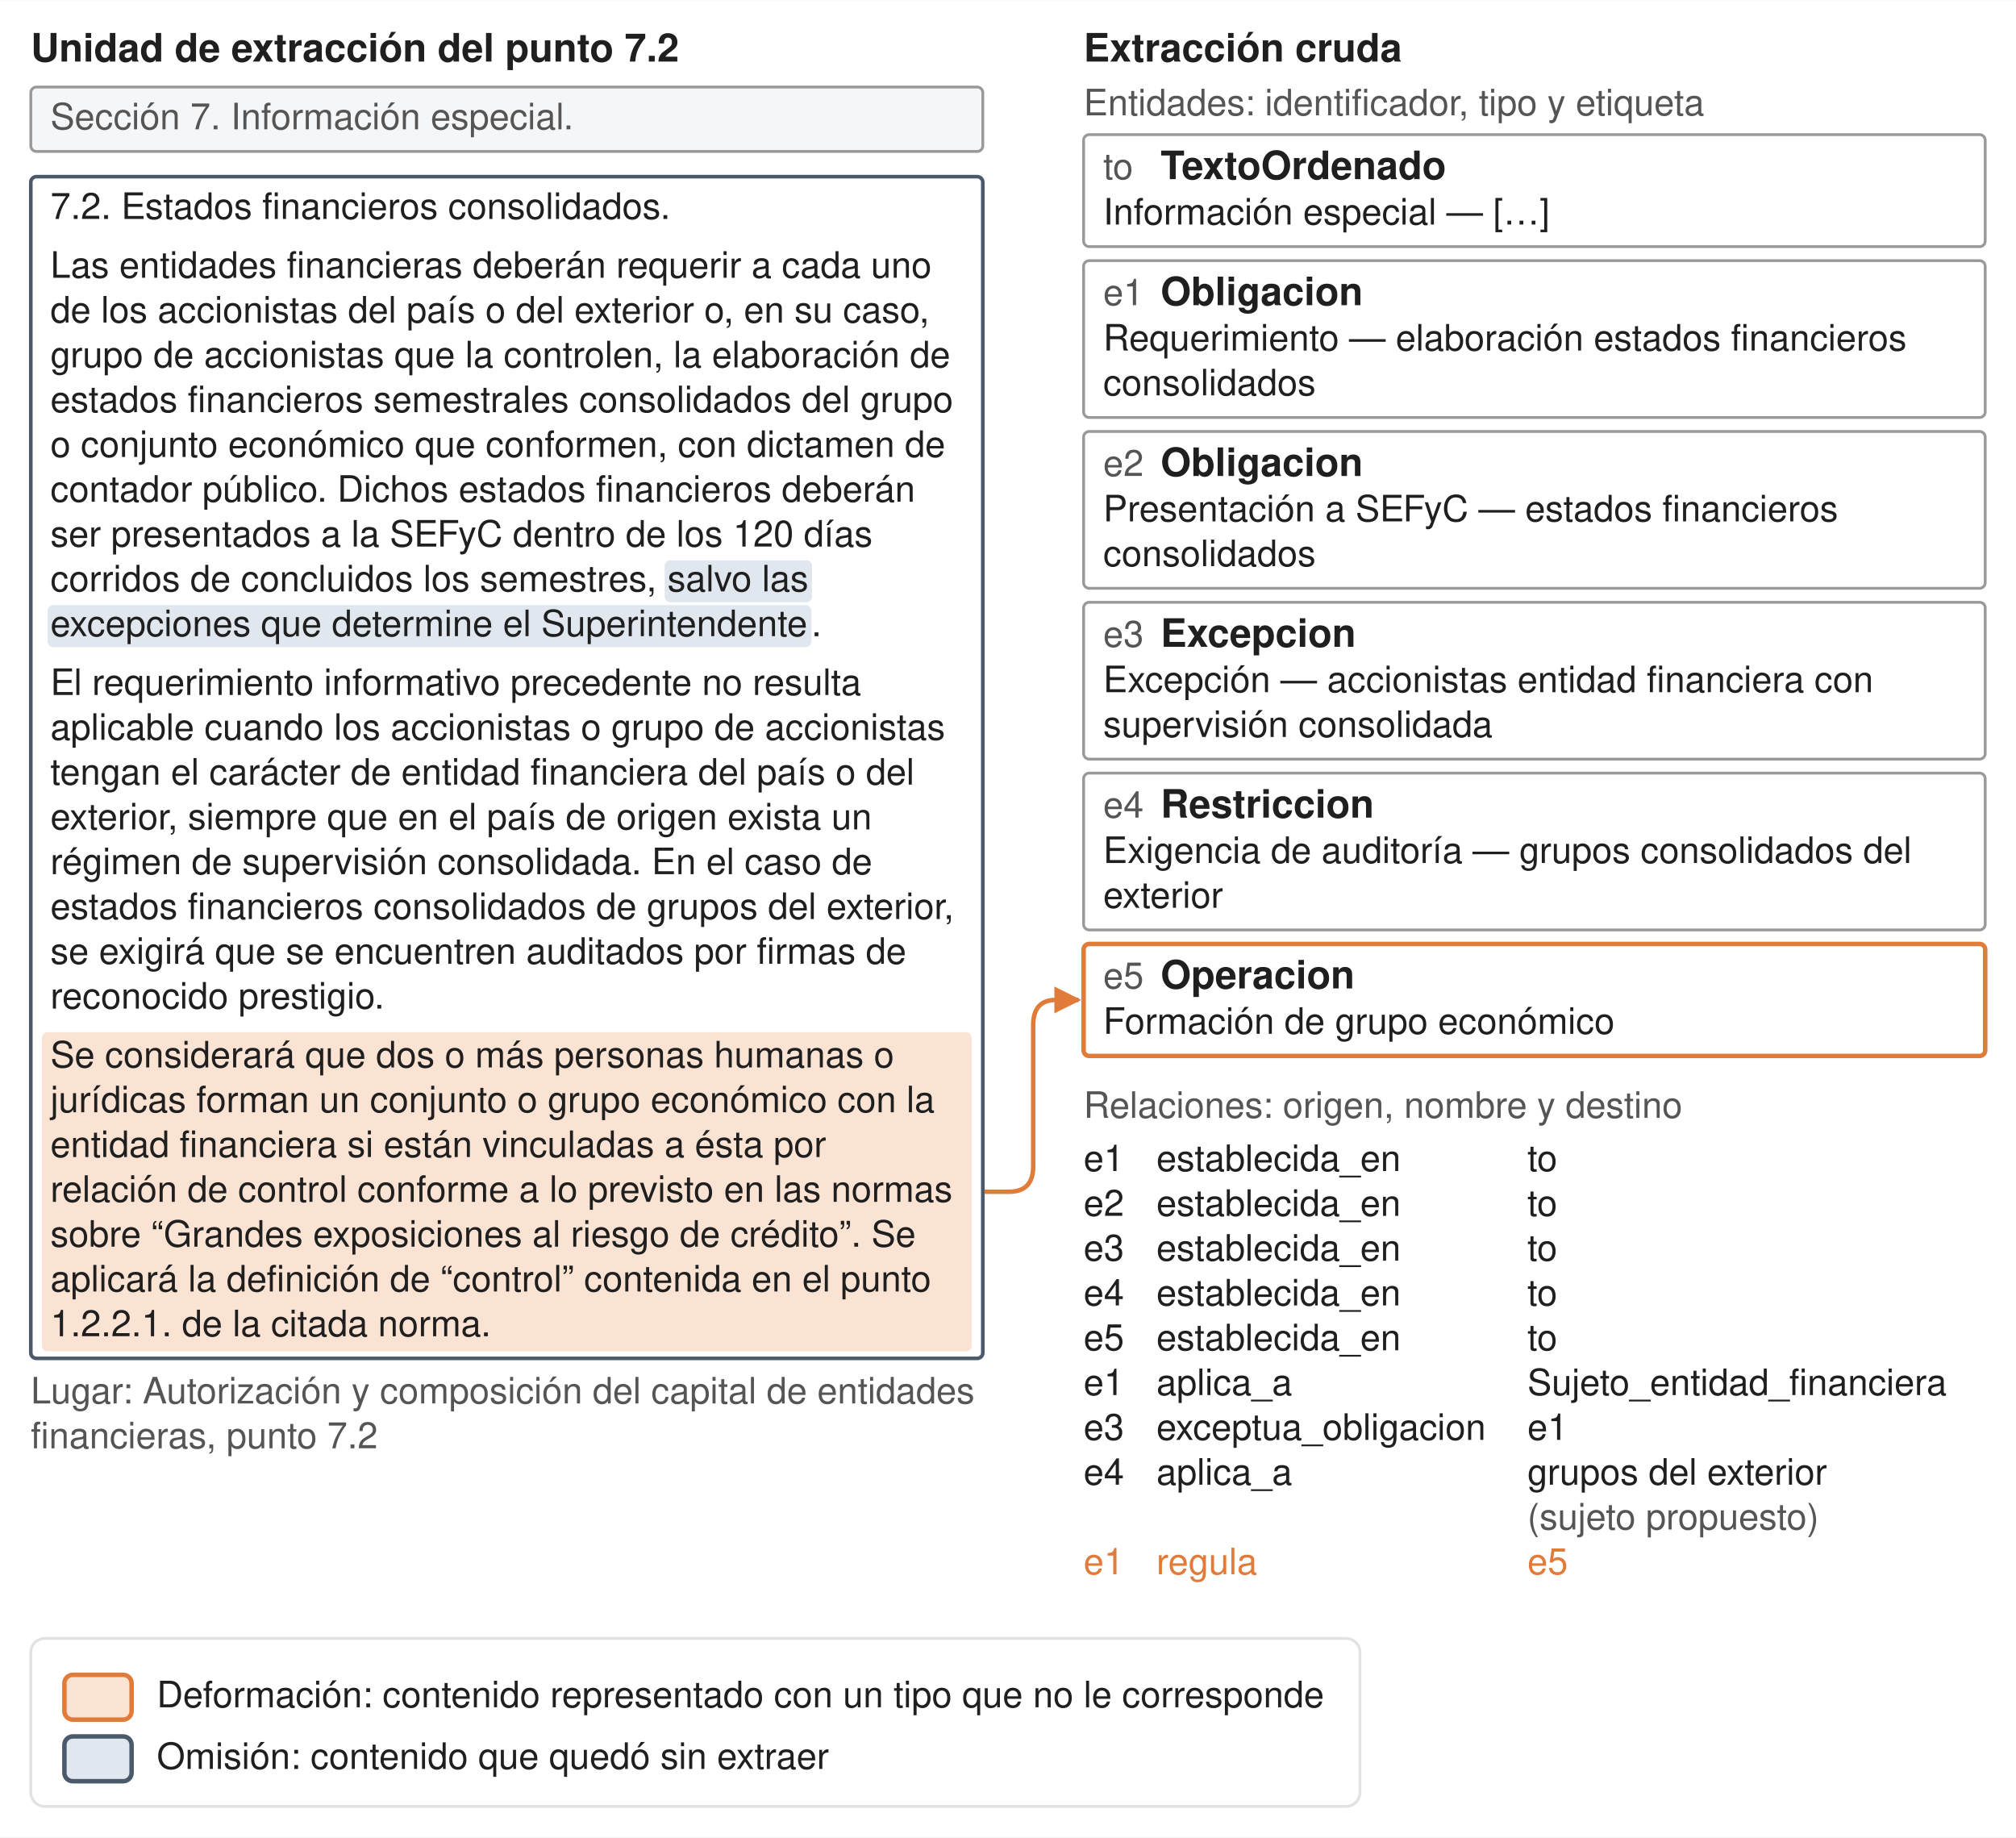
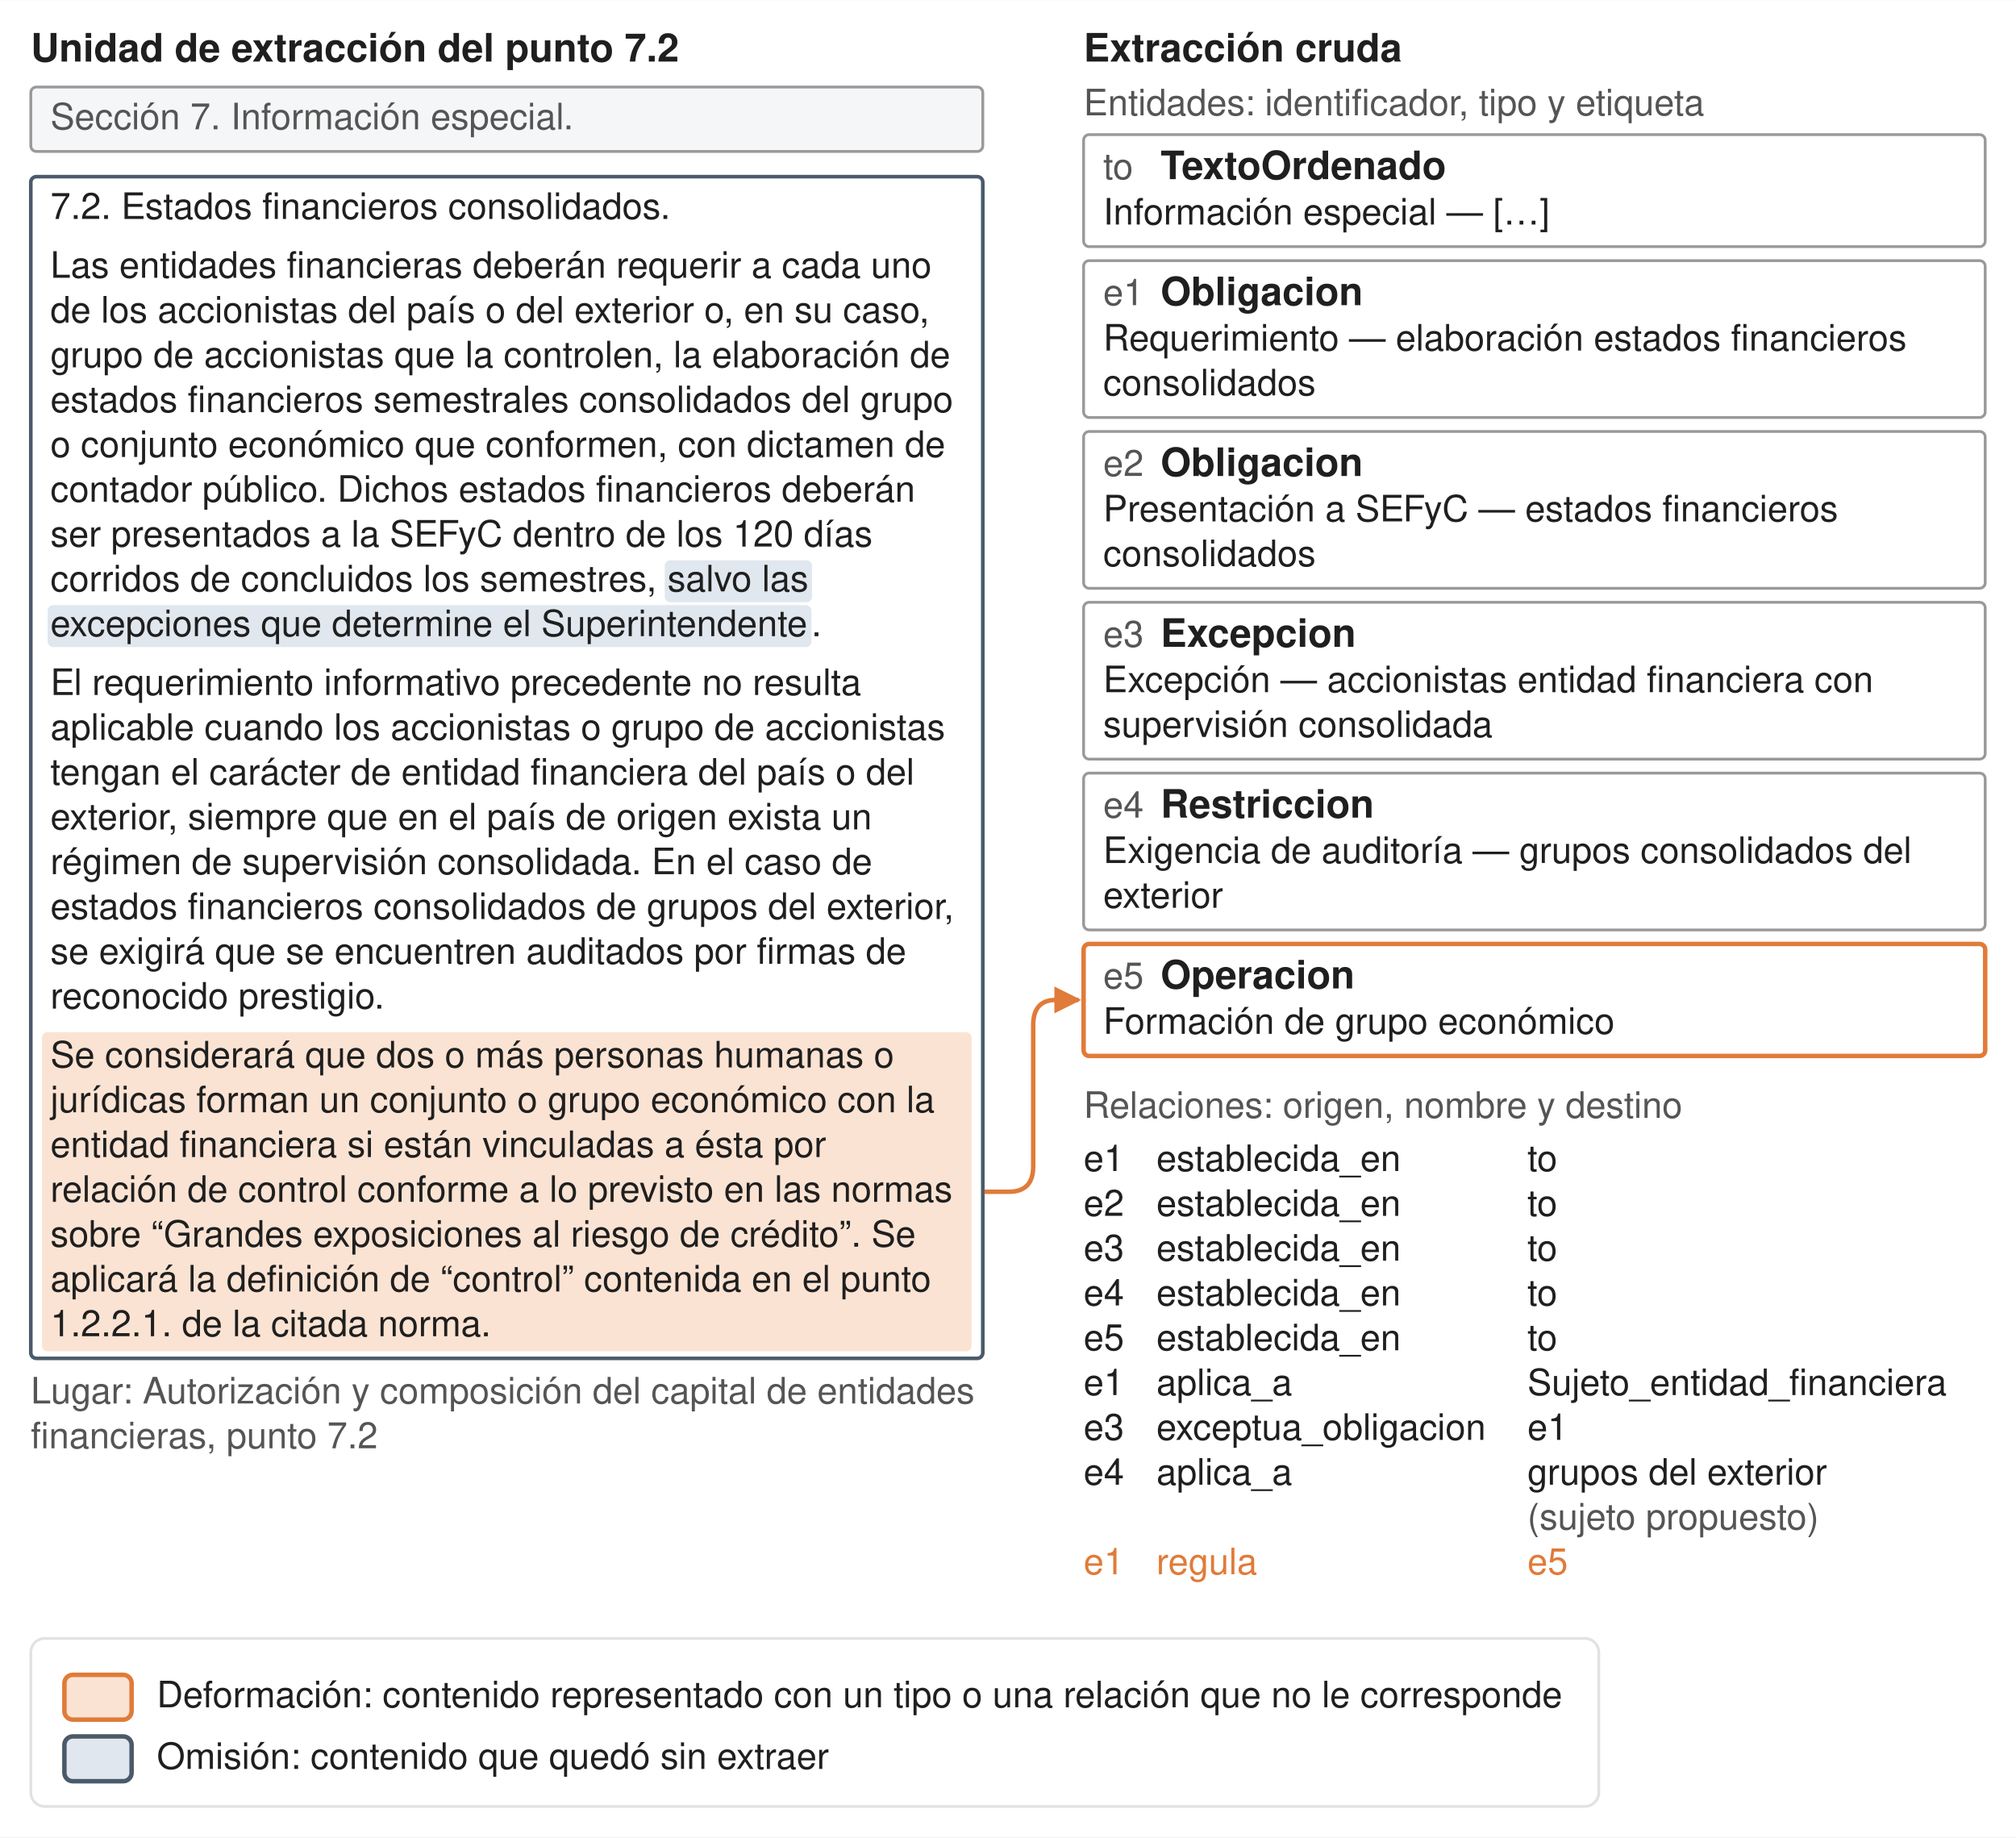
<svg xmlns="http://www.w3.org/2000/svg" width="15.00cm" height="13.67cm" viewBox="0 0 720 656" font-family="Helvetica,Arial,sans-serif">
  <rect width="720" height="656" fill="white" />
  <defs>
    <marker id="arA" viewBox="0 0 10 10" refX="9" refY="5" markerWidth="6" markerHeight="6" orient="auto">
      <path d="M0,0L10,5L0,10z" fill="#e07b39" />
    </marker>
  </defs>
  <text x="11.0" y="21.9" font-size="14" font-weight="bold" fill="#1f1f1f">Unidad de extracción del punto 7.2</text>
  <rect x="11.0" y="31.0" width="340.0" height="23.0" rx="2" fill="#f4f6f8" stroke="#999999" stroke-width="1.0" />
  <text x="18.0" y="46.1" font-size="13" font-weight="normal" fill="#555555">Sección 7. Información especial.</text>
  <rect x="11.0" y="63.0" width="340.0" height="422.0" rx="2" fill="white" stroke="#4a5a6a" stroke-width="1.3" />
  <text x="18.0" y="78.1" font-size="13" font-weight="normal" fill="#1f1f1f">7.2. Estados financieros consolidados.</text>
  <text x="18.0" y="99.1" font-size="13" font-weight="normal" fill="#1f1f1f">Las entidades financieras deberán requerir a cada uno</text>
  <text x="18.0" y="115.1" font-size="13" font-weight="normal" fill="#1f1f1f">de los accionistas del país o del exterior o, en su caso,</text>
  <text x="18.0" y="131.1" font-size="13" font-weight="normal" fill="#1f1f1f">grupo de accionistas que la controlen, la elaboración de</text>
  <text x="18.0" y="147.1" font-size="13" font-weight="normal" fill="#1f1f1f">estados financieros semestrales consolidados del grupo</text>
  <text x="18.0" y="163.1" font-size="13" font-weight="normal" fill="#1f1f1f">o conjunto económico que conformen, con dictamen de</text>
  <text x="18.0" y="179.1" font-size="13" font-weight="normal" fill="#1f1f1f">contador público. Dichos estados financieros deberán</text>
  <text x="18.0" y="195.1" font-size="13" font-weight="normal" fill="#1f1f1f">ser presentados a la SEFyC dentro de los 120 días</text>
  <rect x="237.4" y="200.0" width="52.6" height="15.0" rx="2" fill="#e1e7ee" stroke="none" />
  <text x="18.0" y="211.1" font-size="13" font-weight="normal" fill="#1f1f1f">corridos de concluidos los semestres,</text>
  <text x="238.4" y="211.1" font-size="13" font-weight="normal" fill="#1f1f1f">salvo las</text>
  <rect x="17.0" y="216.0" width="272.8" height="15.0" rx="2" fill="#e1e7ee" stroke="none" />
  <text x="18.0" y="227.1" font-size="13" font-weight="normal" fill="#1f1f1f">excepciones que determine el Superintendente</text>
  <text x="289.8" y="227.1" font-size="13" font-weight="normal" fill="#1f1f1f">.</text>
  <text x="18.0" y="248.1" font-size="13" font-weight="normal" fill="#1f1f1f">El requerimiento informativo precedente no resulta</text>
  <text x="18.0" y="264.1" font-size="13" font-weight="normal" fill="#1f1f1f">aplicable cuando los accionistas o grupo de accionistas</text>
  <text x="18.0" y="280.1" font-size="13" font-weight="normal" fill="#1f1f1f">tengan el carácter de entidad financiera del país o del</text>
  <text x="18.0" y="296.1" font-size="13" font-weight="normal" fill="#1f1f1f">exterior, siempre que en el país de origen exista un</text>
  <text x="18.0" y="312.1" font-size="13" font-weight="normal" fill="#1f1f1f">régimen de supervisión consolidada. En el caso de</text>
  <text x="18.0" y="328.1" font-size="13" font-weight="normal" fill="#1f1f1f">estados financieros consolidados de grupos del exterior,</text>
  <text x="18.0" y="344.1" font-size="13" font-weight="normal" fill="#1f1f1f">se exigirá que se encuentren auditados por firmas de</text>
  <text x="18.0" y="360.1" font-size="13" font-weight="normal" fill="#1f1f1f">reconocido prestigio.</text>
  <rect x="15.0" y="368.5" width="332.0" height="114.0" rx="2" fill="#fbe3d3" stroke="none" />
  <text x="18.0" y="381.1" font-size="13" font-weight="normal" fill="#1f1f1f">Se considerará que dos o más personas humanas o</text>
  <text x="18.0" y="397.1" font-size="13" font-weight="normal" fill="#1f1f1f">jurídicas forman un conjunto o grupo económico con la</text>
  <text x="18.0" y="413.1" font-size="13" font-weight="normal" fill="#1f1f1f">entidad financiera si están vinculadas a ésta por</text>
  <text x="18.0" y="429.1" font-size="13" font-weight="normal" fill="#1f1f1f">relación de control conforme a lo previsto en las normas</text>
  <text x="18.0" y="445.1" font-size="13" font-weight="normal" fill="#1f1f1f">sobre “Grandes exposiciones al riesgo de crédito”. Se</text>
  <text x="18.0" y="461.1" font-size="13" font-weight="normal" fill="#1f1f1f">aplicará la definición de “control” contenida en el punto</text>
  <text x="18.0" y="477.1" font-size="13" font-weight="normal" fill="#1f1f1f">1.2.2.1. de la citada norma.</text>
  <text x="11.0" y="501.1" font-size="13" font-weight="normal" fill="#555555">Lugar: Autorización y composición del capital de entidades</text>
  <text x="11.0" y="517.1" font-size="13" font-weight="normal" fill="#555555">financieras, punto 7.2</text>
  <text x="387.0" y="21.9" font-size="14" font-weight="bold" fill="#1f1f1f">Extracción cruda</text>
  <text x="387.0" y="41.1" font-size="13" font-weight="normal" fill="#555555">Entidades: identificador, tipo y etiqueta</text>
  <rect x="387.0" y="48.0" width="322.0" height="40.0" rx="2" fill="white" stroke="#999999" stroke-width="1.0" />
  <text x="394.0" y="63.9" font-size="13" font-weight="normal" fill="#555555">to</text>
  <text x="414.5" y="63.9" font-size="14" font-weight="bold" fill="#1f1f1f">TextoOrdenado</text>
  <text x="394.0" y="80.1" font-size="13" font-weight="normal" fill="#1f1f1f">Información especial — […]</text>
  <rect x="387.0" y="93.0" width="322.0" height="56.0" rx="2" fill="white" stroke="#999999" stroke-width="1.0" />
  <text x="394.0" y="108.9" font-size="13" font-weight="normal" fill="#555555">e1</text>
  <text x="414.5" y="108.9" font-size="14" font-weight="bold" fill="#1f1f1f">Obligacion</text>
  <text x="394.0" y="125.1" font-size="13" font-weight="normal" fill="#1f1f1f">Requerimiento — elaboración estados financieros</text>
  <text x="394.0" y="141.1" font-size="13" font-weight="normal" fill="#1f1f1f">consolidados</text>
  <rect x="387.0" y="154.0" width="322.0" height="56.0" rx="2" fill="white" stroke="#999999" stroke-width="1.0" />
  <text x="394.0" y="169.9" font-size="13" font-weight="normal" fill="#555555">e2</text>
  <text x="414.5" y="169.9" font-size="14" font-weight="bold" fill="#1f1f1f">Obligacion</text>
  <text x="394.0" y="186.1" font-size="13" font-weight="normal" fill="#1f1f1f">Presentación a SEFyC — estados financieros</text>
  <text x="394.0" y="202.1" font-size="13" font-weight="normal" fill="#1f1f1f">consolidados</text>
  <rect x="387.0" y="215.0" width="322.0" height="56.0" rx="2" fill="white" stroke="#999999" stroke-width="1.0" />
  <text x="394.0" y="230.9" font-size="13" font-weight="normal" fill="#555555">e3</text>
  <text x="414.5" y="230.9" font-size="14" font-weight="bold" fill="#1f1f1f">Excepcion</text>
  <text x="394.0" y="247.1" font-size="13" font-weight="normal" fill="#1f1f1f">Excepción — accionistas entidad financiera con</text>
  <text x="394.0" y="263.1" font-size="13" font-weight="normal" fill="#1f1f1f">supervisión consolidada</text>
  <rect x="387.0" y="276.0" width="322.0" height="56.0" rx="2" fill="white" stroke="#999999" stroke-width="1.0" />
  <text x="394.0" y="291.9" font-size="13" font-weight="normal" fill="#555555">e4</text>
  <text x="414.5" y="291.9" font-size="14" font-weight="bold" fill="#1f1f1f">Restriccion</text>
  <text x="394.0" y="308.1" font-size="13" font-weight="normal" fill="#1f1f1f">Exigencia de auditoría — grupos consolidados del</text>
  <text x="394.0" y="324.1" font-size="13" font-weight="normal" fill="#1f1f1f">exterior</text>
  <rect x="387.0" y="337.0" width="322.0" height="40.0" rx="2" fill="white" stroke="#e07b39" stroke-width="1.6" />
  <text x="394.0" y="352.9" font-size="13" font-weight="normal" fill="#555555">e5</text>
  <text x="414.5" y="352.9" font-size="14" font-weight="bold" fill="#1f1f1f">Operacion</text>
  <text x="394.0" y="369.1" font-size="13" font-weight="normal" fill="#1f1f1f">Formación de grupo económico</text>
  <text x="387.0" y="399.1" font-size="13" font-weight="normal" fill="#555555">Relaciones: origen, nombre y destino</text>
  <text x="387.0" y="418.1" font-size="13" font-weight="normal" fill="#1f1f1f">e1</text>
  <text x="413.0" y="418.1" font-size="13" font-weight="normal" fill="#1f1f1f">establecida_en</text>
  <text x="545.5" y="418.1" font-size="13" font-weight="normal" fill="#1f1f1f">to</text>
  <text x="387.0" y="434.1" font-size="13" font-weight="normal" fill="#1f1f1f">e2</text>
  <text x="413.0" y="434.1" font-size="13" font-weight="normal" fill="#1f1f1f">establecida_en</text>
  <text x="545.5" y="434.1" font-size="13" font-weight="normal" fill="#1f1f1f">to</text>
  <text x="387.0" y="450.1" font-size="13" font-weight="normal" fill="#1f1f1f">e3</text>
  <text x="413.0" y="450.1" font-size="13" font-weight="normal" fill="#1f1f1f">establecida_en</text>
  <text x="545.5" y="450.1" font-size="13" font-weight="normal" fill="#1f1f1f">to</text>
  <text x="387.0" y="466.1" font-size="13" font-weight="normal" fill="#1f1f1f">e4</text>
  <text x="413.0" y="466.1" font-size="13" font-weight="normal" fill="#1f1f1f">establecida_en</text>
  <text x="545.5" y="466.1" font-size="13" font-weight="normal" fill="#1f1f1f">to</text>
  <text x="387.0" y="482.1" font-size="13" font-weight="normal" fill="#1f1f1f">e5</text>
  <text x="413.0" y="482.1" font-size="13" font-weight="normal" fill="#1f1f1f">establecida_en</text>
  <text x="545.5" y="482.1" font-size="13" font-weight="normal" fill="#1f1f1f">to</text>
  <text x="387.0" y="498.1" font-size="13" font-weight="normal" fill="#1f1f1f">e1</text>
  <text x="413.0" y="498.1" font-size="13" font-weight="normal" fill="#1f1f1f">aplica_a</text>
  <text x="545.5" y="498.1" font-size="13" font-weight="normal" fill="#1f1f1f">Sujeto_entidad_financiera</text>
  <text x="387.0" y="514.1" font-size="13" font-weight="normal" fill="#1f1f1f">e3</text>
  <text x="413.0" y="514.1" font-size="13" font-weight="normal" fill="#1f1f1f">exceptua_obligacion</text>
  <text x="545.5" y="514.1" font-size="13" font-weight="normal" fill="#1f1f1f">e1</text>
  <text x="387.0" y="530.1" font-size="13" font-weight="normal" fill="#1f1f1f">e4</text>
  <text x="413.0" y="530.1" font-size="13" font-weight="normal" fill="#1f1f1f">aplica_a</text>
  <text x="545.5" y="530.1" font-size="13" font-weight="normal" fill="#1f1f1f">grupos del exterior</text>
  <text x="545.5" y="546.1" font-size="13" font-weight="normal" fill="#555555">(sujeto propuesto)</text>
  <text x="387.0" y="562.1" font-size="13" font-weight="normal" fill="#e07b39">e1</text>
  <text x="413.0" y="562.1" font-size="13" font-weight="normal" fill="#e07b39">regula</text>
  <text x="545.5" y="562.1" font-size="13" font-weight="normal" fill="#e07b39">e5</text>
  <path d="M351.6,425.5 L360.3,425.5 Q369.0,425.5 369.0,416.5 L369.0,366.0 Q369.0,357.0 377.1,357.0 L385.2,357.0" fill="none" stroke="#e07b39" stroke-width="1.6" marker-end="url(#arA)" />
-   <rect x="11.0" y="585.0" width="474.7" height="60.0" rx="5" fill="white" stroke="#e2e2e2" stroke-width="1.0" />
+   <rect x="11.0" y="585.0" width="560.0" height="60.0" rx="5" fill="white" stroke="#e2e2e2" stroke-width="1.0" />
  <rect x="23.0" y="598.0" width="24.0" height="16.0" rx="3" fill="#fbe3d3" stroke="#e07b39" stroke-width="1.6" />
-   <text x="56.0" y="609.6" font-size="13" font-weight="normal" fill="#1f1f1f">Deformación: contenido representado con un tipo que no le corresponde</text>
+   <text x="56.0" y="609.6" font-size="13" font-weight="normal" fill="#1f1f1f">Deformación: contenido representado con un tipo o una relación que no le corresponde</text>
  <rect x="23.0" y="620.0" width="24.0" height="16.0" rx="3" fill="#e1e7ee" stroke="#4a5a6a" stroke-width="1.6" />
  <text x="56.0" y="631.6" font-size="13" font-weight="normal" fill="#1f1f1f">Omisión: contenido que quedó sin extraer</text>
</svg>
